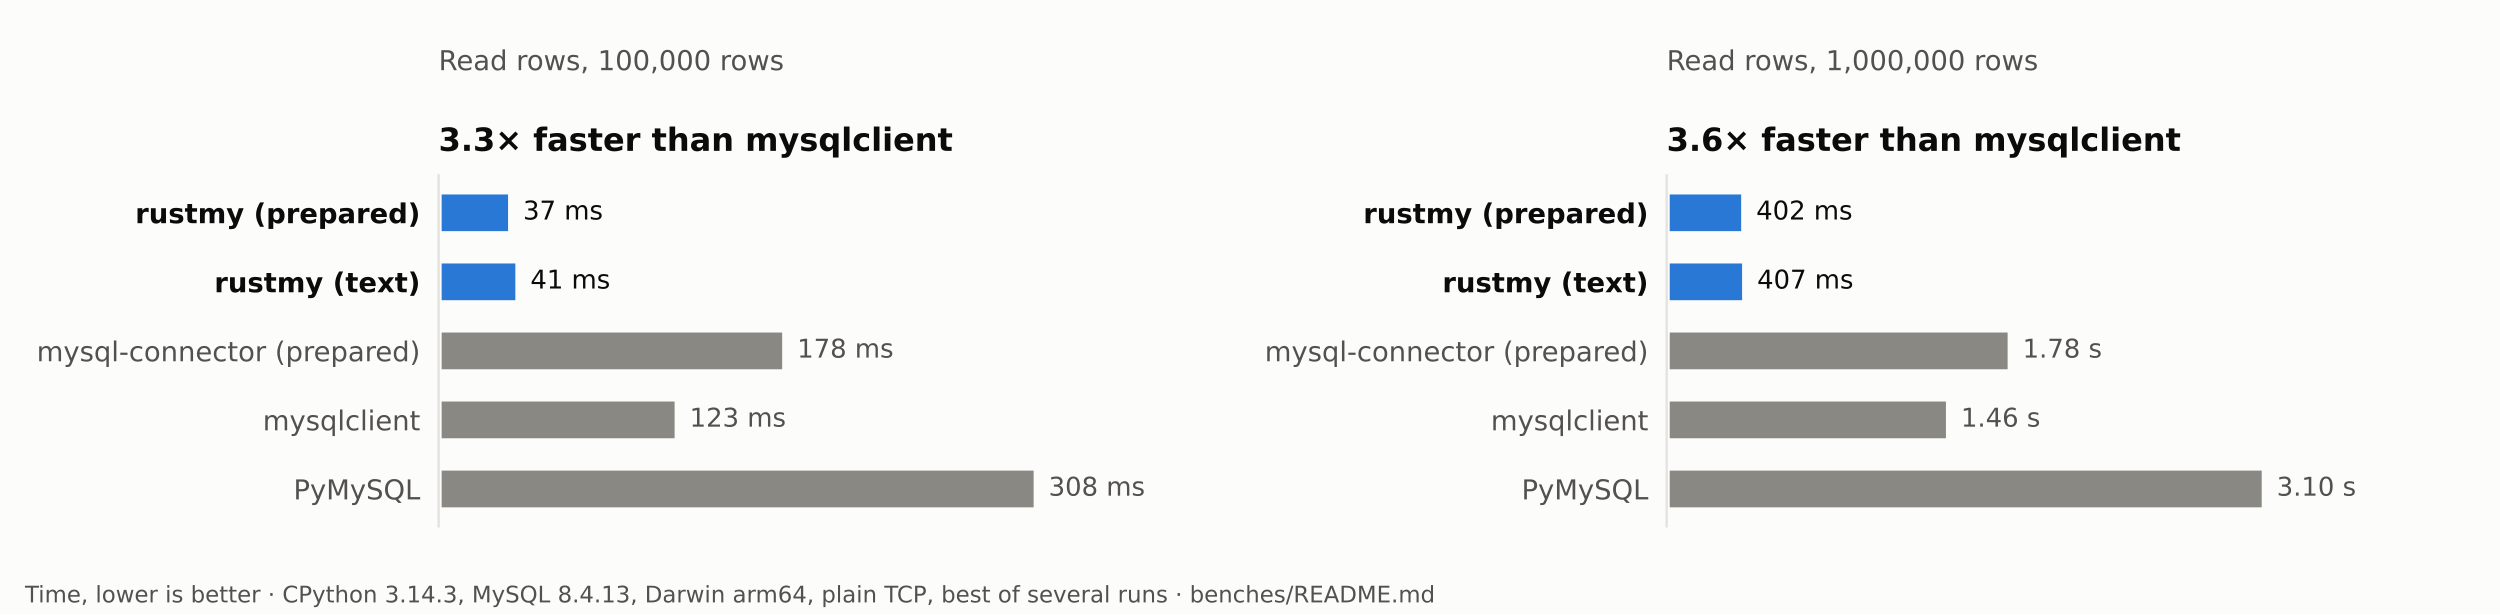
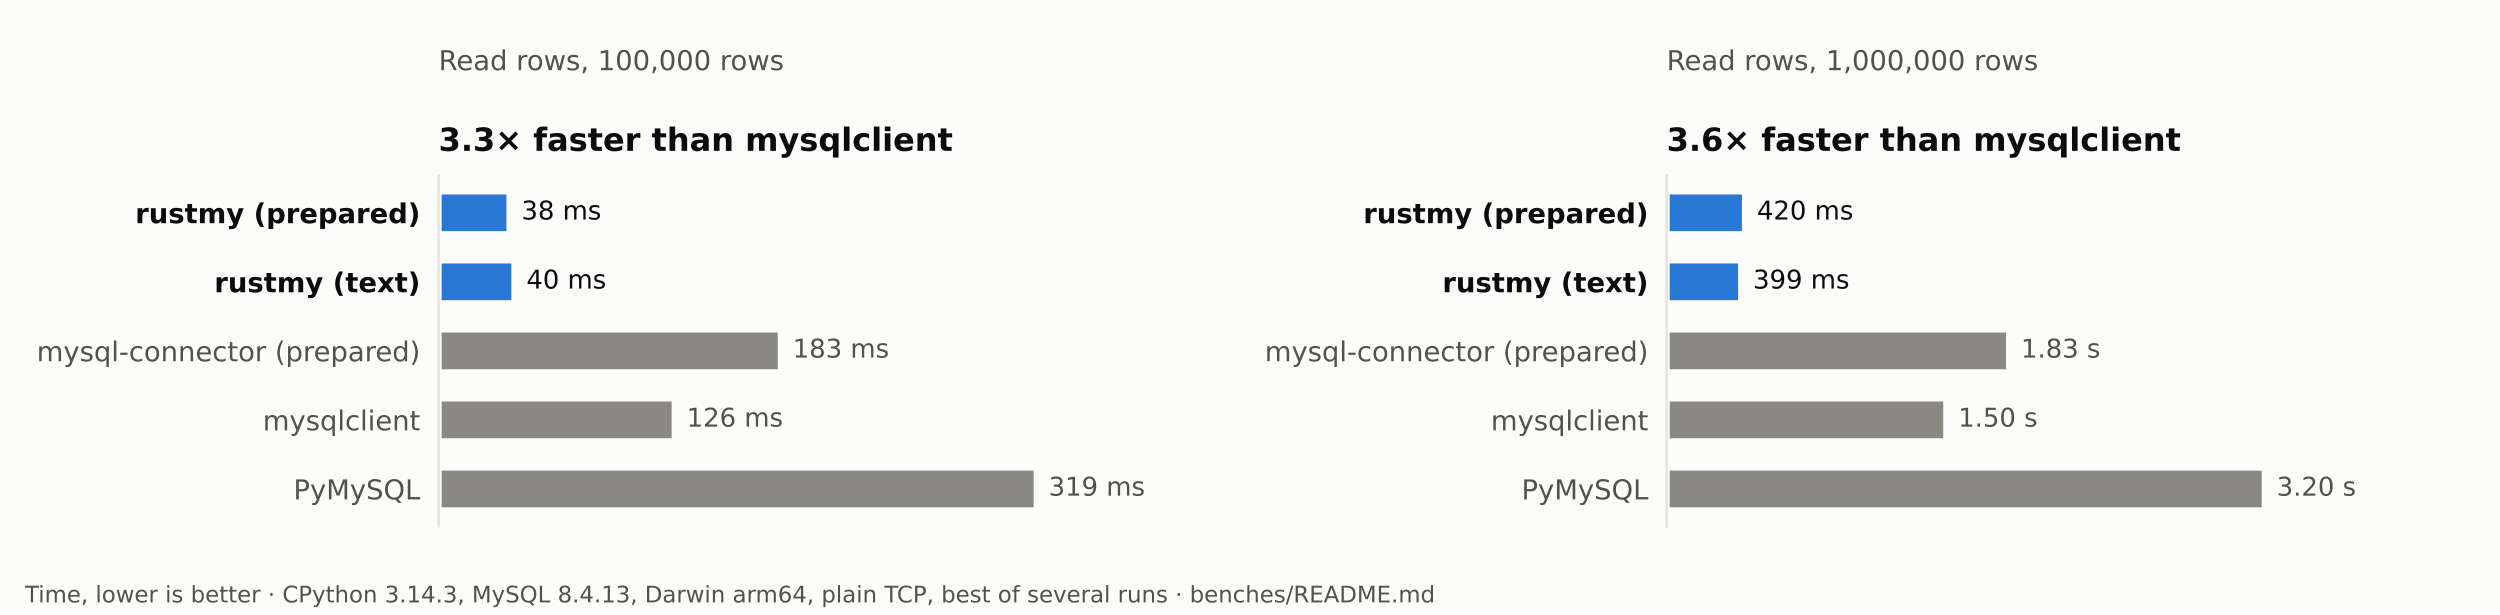
<svg xmlns="http://www.w3.org/2000/svg" width="820.8pt" height="201.6pt" viewBox="0 0 820.8 201.6" version="1.1">
  <defs>
    <style type="text/css">*{stroke-linejoin: round; stroke-linecap: butt}</style>
  </defs>
  <g id="figure_1">
    <g id="patch_1">
      <path d="M 0 201.6  L 820.8 201.6  L 820.8 0  L 0 0  z " style="fill: #fcfcfb" />
    </g>
    <g id="axes_1">
      <g id="patch_2">
        <path d="M 144 172.8  L 403.2 172.8  L 403.2 57.6  L 144 57.6  z " style="fill: #fcfcfb" />
      </g>
      <g id="patch_3">
-         <path d="M 144 62.836  L 167.806 62.836  L 167.806 76.891  L 144 76.891  z " clip-path="url(#p1e7de0b0a5)" style="fill: #2a78d6; stroke: #fcfcfb; stroke-width: 2; stroke-linejoin: miter" />
+         <path d="M 144 62.836  L 167.271 62.836  L 167.271 76.891  L 144 76.891  z " clip-path="url(#p1e7de0b0a5)" style="fill: #2a78d6; stroke: #fcfcfb; stroke-width: 2; stroke-linejoin: miter" />
      </g>
      <g id="patch_4">
-         <path d="M 144 85.505  L 170.198 85.505  L 170.198 99.559  L 144 99.559  z " clip-path="url(#p1e7de0b0a5)" style="fill: #2a78d6; stroke: #fcfcfb; stroke-width: 2; stroke-linejoin: miter" />
+         <path d="M 144 85.505  L 168.887 85.505  L 168.887 99.559  L 144 99.559  z " clip-path="url(#p1e7de0b0a5)" style="fill: #2a78d6; stroke: #fcfcfb; stroke-width: 2; stroke-linejoin: miter" />
      </g>
      <g id="patch_5">
-         <path d="M 144 108.173  L 257.806 108.173  L 257.806 122.227  L 144 122.227  z " clip-path="url(#p1e7de0b0a5)" style="fill: #8a8883; stroke: #fcfcfb; stroke-width: 2; stroke-linejoin: miter" />
+         <path d="M 144 108.173  L 256.347 108.173  L 256.347 122.227  L 144 122.227  z " clip-path="url(#p1e7de0b0a5)" style="fill: #8a8883; stroke: #fcfcfb; stroke-width: 2; stroke-linejoin: miter" />
      </g>
      <g id="patch_6">
-         <path d="M 144 130.841  L 222.49 130.841  L 222.49 144.895  L 144 144.895  z " clip-path="url(#p1e7de0b0a5)" style="fill: #8a8883; stroke: #fcfcfb; stroke-width: 2; stroke-linejoin: miter" />
+         <path d="M 144 130.841  L 221.514 130.841  L 221.514 144.895  L 144 144.895  z " clip-path="url(#p1e7de0b0a5)" style="fill: #8a8883; stroke: #fcfcfb; stroke-width: 2; stroke-linejoin: miter" />
      </g>
      <g id="patch_7">
        <path d="M 144 153.509  L 340.364 153.509  L 340.364 167.564  L 144 167.564  z " clip-path="url(#p1e7de0b0a5)" style="fill: #8a8883; stroke: #fcfcfb; stroke-width: 2; stroke-linejoin: miter" />
      </g>
      <g id="matplotlib.axis_1" />
      <g id="matplotlib.axis_2">
        <g id="ytick_1">
          <g id="line2d_1" />
          <g id="text_1">
            <text style="font-weight: 700; font-size: 9px; font-family: 'DejaVu Sans', 'Bitstream Vera Sans', 'Computer Modern Sans Serif', 'Lucida Grande', 'Verdana', 'Geneva', 'Lucid', 'Arial', 'Helvetica', 'Avant Garde', sans-serif; text-anchor: end; fill: #0b0b0b" x="138" y="73.283" transform="rotate(-0 138 73.28281)">rustmy (prepared)</text>
          </g>
        </g>
        <g id="ytick_2">
          <g id="line2d_2" />
          <g id="text_2">
            <text style="font-weight: 700; font-size: 9px; font-family: 'DejaVu Sans', 'Bitstream Vera Sans', 'Computer Modern Sans Serif', 'Lucida Grande', 'Verdana', 'Geneva', 'Lucid', 'Arial', 'Helvetica', 'Avant Garde', sans-serif; text-anchor: end; fill: #0b0b0b" x="138" y="95.951" transform="rotate(-0 138 95.9507)">rustmy (text)</text>
          </g>
        </g>
        <g id="ytick_3">
          <g id="line2d_3" />
          <g id="text_3">
            <text style="font-size: 9px; font-family: 'DejaVu Sans', 'Bitstream Vera Sans', 'Computer Modern Sans Serif', 'Lucida Grande', 'Verdana', 'Geneva', 'Lucid', 'Arial', 'Helvetica', 'Avant Garde', sans-serif; text-anchor: end; fill: #52514e" x="138" y="118.619" transform="rotate(-0 138 118.6193)">mysql-connector (prepared)</text>
          </g>
        </g>
        <g id="ytick_4">
          <g id="line2d_4" />
          <g id="text_4">
            <text style="font-size: 9px; font-family: 'DejaVu Sans', 'Bitstream Vera Sans', 'Computer Modern Sans Serif', 'Lucida Grande', 'Verdana', 'Geneva', 'Lucid', 'Arial', 'Helvetica', 'Avant Garde', sans-serif; text-anchor: end; fill: #52514e" x="138" y="141.288" transform="rotate(-0 138 141.2875)">mysqlclient</text>
          </g>
        </g>
        <g id="ytick_5">
          <g id="line2d_5" />
          <g id="text_5">
            <text style="font-size: 9px; font-family: 'DejaVu Sans', 'Bitstream Vera Sans', 'Computer Modern Sans Serif', 'Lucida Grande', 'Verdana', 'Geneva', 'Lucid', 'Arial', 'Helvetica', 'Avant Garde', sans-serif; text-anchor: end; fill: #52514e" x="138" y="163.955" transform="rotate(-0 138 163.9554)">PyMySQL</text>
          </g>
        </g>
      </g>
      <g id="patch_8">
        <path d="M 144 172.8  L 144 57.6  " style="fill: none; stroke: #e4e3df; stroke-width: 0.8; stroke-linejoin: miter; stroke-linecap: square" />
      </g>
      <g id="text_6">
-         <text style="font-size: 8.5px; font-family: 'DejaVu Sans', 'Bitstream Vera Sans', 'Computer Modern Sans Serif', 'Lucida Grande', 'Verdana', 'Geneva', 'Lucid', 'Arial', 'Helvetica', 'Avant Garde', sans-serif; text-anchor: start; fill: #0b0b0b" x="171.733" y="72.072" transform="rotate(-0 171.733 72.07153)">37 ms</text>
+         <text style="font-size: 8.5px; font-family: 'DejaVu Sans', 'Bitstream Vera Sans', 'Computer Modern Sans Serif', 'Lucida Grande', 'Verdana', 'Geneva', 'Lucid', 'Arial', 'Helvetica', 'Avant Garde', sans-serif; text-anchor: start; fill: #0b0b0b" x="171.198" y="72.072" transform="rotate(-0 171.1984 72.07153)">38 ms</text>
      </g>
      <g id="text_7">
-         <text style="font-size: 8.5px; font-family: 'DejaVu Sans', 'Bitstream Vera Sans', 'Computer Modern Sans Serif', 'Lucida Grande', 'Verdana', 'Geneva', 'Lucid', 'Arial', 'Helvetica', 'Avant Garde', sans-serif; text-anchor: start; fill: #0b0b0b" x="174.125" y="94.74" transform="rotate(-0 174.1253 94.73977)">41 ms</text>
+         <text style="font-size: 8.5px; font-family: 'DejaVu Sans', 'Bitstream Vera Sans', 'Computer Modern Sans Serif', 'Lucida Grande', 'Verdana', 'Geneva', 'Lucid', 'Arial', 'Helvetica', 'Avant Garde', sans-serif; text-anchor: start; fill: #0b0b0b" x="172.814" y="94.74" transform="rotate(-0 172.8139 94.73977)">40 ms</text>
      </g>
      <g id="text_8">
-         <text style="font-size: 8.5px; font-family: 'DejaVu Sans', 'Bitstream Vera Sans', 'Computer Modern Sans Serif', 'Lucida Grande', 'Verdana', 'Geneva', 'Lucid', 'Arial', 'Helvetica', 'Avant Garde', sans-serif; text-anchor: start; fill: #52514e" x="261.733" y="117.408" transform="rotate(-0 261.7333 117.408)">178 ms</text>
+         <text style="font-size: 8.5px; font-family: 'DejaVu Sans', 'Bitstream Vera Sans', 'Computer Modern Sans Serif', 'Lucida Grande', 'Verdana', 'Geneva', 'Lucid', 'Arial', 'Helvetica', 'Avant Garde', sans-serif; text-anchor: start; fill: #52514e" x="260.274" y="117.408" transform="rotate(-0 260.2739 117.408)">183 ms</text>
      </g>
      <g id="text_9">
-         <text style="font-size: 8.5px; font-family: 'DejaVu Sans', 'Bitstream Vera Sans', 'Computer Modern Sans Serif', 'Lucida Grande', 'Verdana', 'Geneva', 'Lucid', 'Arial', 'Helvetica', 'Avant Garde', sans-serif; text-anchor: start; fill: #52514e" x="226.417" y="140.076" transform="rotate(-0 226.4171 140.0762)">123 ms</text>
+         <text style="font-size: 8.5px; font-family: 'DejaVu Sans', 'Bitstream Vera Sans', 'Computer Modern Sans Serif', 'Lucida Grande', 'Verdana', 'Geneva', 'Lucid', 'Arial', 'Helvetica', 'Avant Garde', sans-serif; text-anchor: start; fill: #52514e" x="225.441" y="140.076" transform="rotate(-0 225.4415 140.0762)">126 ms</text>
      </g>
      <g id="text_10">
-         <text style="font-size: 8.5px; font-family: 'DejaVu Sans', 'Bitstream Vera Sans', 'Computer Modern Sans Serif', 'Lucida Grande', 'Verdana', 'Geneva', 'Lucid', 'Arial', 'Helvetica', 'Avant Garde', sans-serif; text-anchor: start; fill: #52514e" x="344.291" y="162.744" transform="rotate(-0 344.2909 162.7445)">308 ms</text>
+         <text style="font-size: 8.5px; font-family: 'DejaVu Sans', 'Bitstream Vera Sans', 'Computer Modern Sans Serif', 'Lucida Grande', 'Verdana', 'Geneva', 'Lucid', 'Arial', 'Helvetica', 'Avant Garde', sans-serif; text-anchor: start; fill: #52514e" x="344.291" y="162.744" transform="rotate(-0 344.2909 162.7445)">319 ms</text>
      </g>
      <g id="text_11">
        <text style="font-size: 9px; font-family: 'DejaVu Sans', 'Bitstream Vera Sans', 'Computer Modern Sans Serif', 'Lucida Grande', 'Verdana', 'Geneva', 'Lucid', 'Arial', 'Helvetica', 'Avant Garde', sans-serif; text-anchor: start; fill: #52514e" x="144" y="23.04" transform="rotate(-0 144 23.04)">Read rows, 100,000 rows</text>
      </g>
      <g id="text_12">
        <text style="font-weight: 700; font-size: 10.5px; font-family: 'DejaVu Sans', 'Bitstream Vera Sans', 'Computer Modern Sans Serif', 'Lucida Grande', 'Verdana', 'Geneva', 'Lucid', 'Arial', 'Helvetica', 'Avant Garde', sans-serif; text-anchor: start; fill: #0b0b0b" x="144" y="49.536" transform="rotate(-0 144 49.536)">3.3× faster than mysqlclient</text>
      </g>
    </g>
    <g id="axes_2">
      <g id="patch_9">
        <path d="M 547.2 172.8  L 806.4 172.8  L 806.4 57.6  L 547.2 57.6  z " style="fill: #fcfcfb" />
      </g>
      <g id="patch_10">
-         <path d="M 547.2 62.836  L 572.655 62.836  L 572.655 76.891  L 547.2 76.891  z " clip-path="url(#p937b552ce1)" style="fill: #2a78d6; stroke: #fcfcfb; stroke-width: 2; stroke-linejoin: miter" />
+         <path d="M 547.2 62.836  L 572.915 62.836  L 572.915 76.891  L 547.2 76.891  z " clip-path="url(#p937b552ce1)" style="fill: #2a78d6; stroke: #fcfcfb; stroke-width: 2; stroke-linejoin: miter" />
      </g>
      <g id="patch_11">
-         <path d="M 547.2 85.505  L 572.961 85.505  L 572.961 99.559  L 547.2 99.559  z " clip-path="url(#p937b552ce1)" style="fill: #2a78d6; stroke: #fcfcfb; stroke-width: 2; stroke-linejoin: miter" />
+         <path d="M 547.2 85.505  L 571.649 85.505  L 571.649 99.559  L 547.2 99.559  z " clip-path="url(#p937b552ce1)" style="fill: #2a78d6; stroke: #fcfcfb; stroke-width: 2; stroke-linejoin: miter" />
      </g>
      <g id="patch_12">
-         <path d="M 547.2 108.173  L 660.144 108.173  L 660.144 122.227  L 547.2 122.227  z " clip-path="url(#p937b552ce1)" style="fill: #8a8883; stroke: #fcfcfb; stroke-width: 2; stroke-linejoin: miter" />
+         <path d="M 547.2 108.173  L 659.611 108.173  L 659.611 122.227  L 547.2 122.227  z " clip-path="url(#p937b552ce1)" style="fill: #8a8883; stroke: #fcfcfb; stroke-width: 2; stroke-linejoin: miter" />
      </g>
      <g id="patch_13">
-         <path d="M 547.2 130.841  L 639.892 130.841  L 639.892 144.895  L 547.2 144.895  z " clip-path="url(#p937b552ce1)" style="fill: #8a8883; stroke: #fcfcfb; stroke-width: 2; stroke-linejoin: miter" />
+         <path d="M 547.2 130.841  L 638.996 130.841  L 638.996 144.895  L 547.2 144.895  z " clip-path="url(#p937b552ce1)" style="fill: #8a8883; stroke: #fcfcfb; stroke-width: 2; stroke-linejoin: miter" />
      </g>
      <g id="patch_14">
        <path d="M 547.2 153.509  L 743.564 153.509  L 743.564 167.564  L 547.2 167.564  z " clip-path="url(#p937b552ce1)" style="fill: #8a8883; stroke: #fcfcfb; stroke-width: 2; stroke-linejoin: miter" />
      </g>
      <g id="matplotlib.axis_3" />
      <g id="matplotlib.axis_4">
        <g id="ytick_6">
          <g id="line2d_6" />
          <g id="text_13">
            <text style="font-weight: 700; font-size: 9px; font-family: 'DejaVu Sans', 'Bitstream Vera Sans', 'Computer Modern Sans Serif', 'Lucida Grande', 'Verdana', 'Geneva', 'Lucid', 'Arial', 'Helvetica', 'Avant Garde', sans-serif; text-anchor: end; fill: #0b0b0b" x="541.2" y="73.283" transform="rotate(-0 541.2 73.28281)">rustmy (prepared)</text>
          </g>
        </g>
        <g id="ytick_7">
          <g id="line2d_7" />
          <g id="text_14">
            <text style="font-weight: 700; font-size: 9px; font-family: 'DejaVu Sans', 'Bitstream Vera Sans', 'Computer Modern Sans Serif', 'Lucida Grande', 'Verdana', 'Geneva', 'Lucid', 'Arial', 'Helvetica', 'Avant Garde', sans-serif; text-anchor: end; fill: #0b0b0b" x="541.2" y="95.951" transform="rotate(-0 541.2 95.9507)">rustmy (text)</text>
          </g>
        </g>
        <g id="ytick_8">
          <g id="line2d_8" />
          <g id="text_15">
            <text style="font-size: 9px; font-family: 'DejaVu Sans', 'Bitstream Vera Sans', 'Computer Modern Sans Serif', 'Lucida Grande', 'Verdana', 'Geneva', 'Lucid', 'Arial', 'Helvetica', 'Avant Garde', sans-serif; text-anchor: end; fill: #52514e" x="541.2" y="118.619" transform="rotate(-0 541.2 118.6193)">mysql-connector (prepared)</text>
          </g>
        </g>
        <g id="ytick_9">
          <g id="line2d_9" />
          <g id="text_16">
            <text style="font-size: 9px; font-family: 'DejaVu Sans', 'Bitstream Vera Sans', 'Computer Modern Sans Serif', 'Lucida Grande', 'Verdana', 'Geneva', 'Lucid', 'Arial', 'Helvetica', 'Avant Garde', sans-serif; text-anchor: end; fill: #52514e" x="541.2" y="141.288" transform="rotate(-0 541.2 141.2875)">mysqlclient</text>
          </g>
        </g>
        <g id="ytick_10">
          <g id="line2d_10" />
          <g id="text_17">
            <text style="font-size: 9px; font-family: 'DejaVu Sans', 'Bitstream Vera Sans', 'Computer Modern Sans Serif', 'Lucida Grande', 'Verdana', 'Geneva', 'Lucid', 'Arial', 'Helvetica', 'Avant Garde', sans-serif; text-anchor: end; fill: #52514e" x="541.2" y="163.955" transform="rotate(-0 541.2 163.9554)">PyMySQL</text>
          </g>
        </g>
      </g>
      <g id="patch_15">
        <path d="M 547.2 172.8  L 547.2 57.6  " style="fill: none; stroke: #e4e3df; stroke-width: 0.8; stroke-linejoin: miter; stroke-linecap: square" />
      </g>
      <g id="text_18">
-         <text style="font-size: 8.5px; font-family: 'DejaVu Sans', 'Bitstream Vera Sans', 'Computer Modern Sans Serif', 'Lucida Grande', 'Verdana', 'Geneva', 'Lucid', 'Arial', 'Helvetica', 'Avant Garde', sans-serif; text-anchor: start; fill: #0b0b0b" x="576.583" y="72.072" transform="rotate(-0 576.5827 72.07153)">402 ms</text>
+         <text style="font-size: 8.5px; font-family: 'DejaVu Sans', 'Bitstream Vera Sans', 'Computer Modern Sans Serif', 'Lucida Grande', 'Verdana', 'Geneva', 'Lucid', 'Arial', 'Helvetica', 'Avant Garde', sans-serif; text-anchor: start; fill: #0b0b0b" x="576.842" y="72.072" transform="rotate(-0 576.8422 72.07153)">420 ms</text>
      </g>
      <g id="text_19">
-         <text style="font-size: 8.5px; font-family: 'DejaVu Sans', 'Bitstream Vera Sans', 'Computer Modern Sans Serif', 'Lucida Grande', 'Verdana', 'Geneva', 'Lucid', 'Arial', 'Helvetica', 'Avant Garde', sans-serif; text-anchor: start; fill: #0b0b0b" x="576.888" y="94.74" transform="rotate(-0 576.8878 94.73977)">407 ms</text>
+         <text style="font-size: 8.5px; font-family: 'DejaVu Sans', 'Bitstream Vera Sans', 'Computer Modern Sans Serif', 'Lucida Grande', 'Verdana', 'Geneva', 'Lucid', 'Arial', 'Helvetica', 'Avant Garde', sans-serif; text-anchor: start; fill: #0b0b0b" x="575.577" y="94.74" transform="rotate(-0 575.5766 94.73977)">399 ms</text>
      </g>
      <g id="text_20">
-         <text style="font-size: 8.5px; font-family: 'DejaVu Sans', 'Bitstream Vera Sans', 'Computer Modern Sans Serif', 'Lucida Grande', 'Verdana', 'Geneva', 'Lucid', 'Arial', 'Helvetica', 'Avant Garde', sans-serif; text-anchor: start; fill: #52514e" x="664.071" y="117.408" transform="rotate(-0 664.0714 117.408)">1.78 s</text>
+         <text style="font-size: 8.5px; font-family: 'DejaVu Sans', 'Bitstream Vera Sans', 'Computer Modern Sans Serif', 'Lucida Grande', 'Verdana', 'Geneva', 'Lucid', 'Arial', 'Helvetica', 'Avant Garde', sans-serif; text-anchor: start; fill: #52514e" x="663.538" y="117.408" transform="rotate(-0 663.5385 117.408)">1.83 s</text>
      </g>
      <g id="text_21">
-         <text style="font-size: 8.5px; font-family: 'DejaVu Sans', 'Bitstream Vera Sans', 'Computer Modern Sans Serif', 'Lucida Grande', 'Verdana', 'Geneva', 'Lucid', 'Arial', 'Helvetica', 'Avant Garde', sans-serif; text-anchor: start; fill: #52514e" x="643.819" y="140.076" transform="rotate(-0 643.8188 140.0762)">1.46 s</text>
+         <text style="font-size: 8.5px; font-family: 'DejaVu Sans', 'Bitstream Vera Sans', 'Computer Modern Sans Serif', 'Lucida Grande', 'Verdana', 'Geneva', 'Lucid', 'Arial', 'Helvetica', 'Avant Garde', sans-serif; text-anchor: start; fill: #52514e" x="642.923" y="140.076" transform="rotate(-0 642.9234 140.0762)">1.50 s</text>
      </g>
      <g id="text_22">
-         <text style="font-size: 8.5px; font-family: 'DejaVu Sans', 'Bitstream Vera Sans', 'Computer Modern Sans Serif', 'Lucida Grande', 'Verdana', 'Geneva', 'Lucid', 'Arial', 'Helvetica', 'Avant Garde', sans-serif; text-anchor: start; fill: #52514e" x="747.491" y="162.744" transform="rotate(-0 747.4909 162.7445)">3.10 s</text>
+         <text style="font-size: 8.5px; font-family: 'DejaVu Sans', 'Bitstream Vera Sans', 'Computer Modern Sans Serif', 'Lucida Grande', 'Verdana', 'Geneva', 'Lucid', 'Arial', 'Helvetica', 'Avant Garde', sans-serif; text-anchor: start; fill: #52514e" x="747.491" y="162.744" transform="rotate(-0 747.4909 162.7445)">3.20 s</text>
      </g>
      <g id="text_23">
        <text style="font-size: 9px; font-family: 'DejaVu Sans', 'Bitstream Vera Sans', 'Computer Modern Sans Serif', 'Lucida Grande', 'Verdana', 'Geneva', 'Lucid', 'Arial', 'Helvetica', 'Avant Garde', sans-serif; text-anchor: start; fill: #52514e" x="547.2" y="23.04" transform="rotate(-0 547.2 23.04)">Read rows, 1,000,000 rows</text>
      </g>
      <g id="text_24">
        <text style="font-weight: 700; font-size: 10.5px; font-family: 'DejaVu Sans', 'Bitstream Vera Sans', 'Computer Modern Sans Serif', 'Lucida Grande', 'Verdana', 'Geneva', 'Lucid', 'Arial', 'Helvetica', 'Avant Garde', sans-serif; text-anchor: start; fill: #0b0b0b" x="547.2" y="49.536" transform="rotate(-0 547.2 49.536)">3.6× faster than mysqlclient</text>
      </g>
    </g>
    <g id="text_25">
      <text style="font-size: 7.5px; font-family: 'DejaVu Sans', 'Bitstream Vera Sans', 'Computer Modern Sans Serif', 'Lucida Grande', 'Verdana', 'Geneva', 'Lucid', 'Arial', 'Helvetica', 'Avant Garde', sans-serif; text-anchor: start; fill: #52514e" x="8.208" y="197.782" transform="rotate(-0 8.208 197.7822)">Time, lower is better · CPython 3.14.3, MySQL 8.4.13, Darwin arm64, plain TCP, best of several runs · benches/README.md</text>
    </g>
  </g>
  <defs>
    <clipPath id="p1e7de0b0a5">
      <rect x="144" y="57.6" width="259.2" height="115.2" />
    </clipPath>
    <clipPath id="p937b552ce1">
      <rect x="547.2" y="57.6" width="259.2" height="115.2" />
    </clipPath>
  </defs>
</svg>
